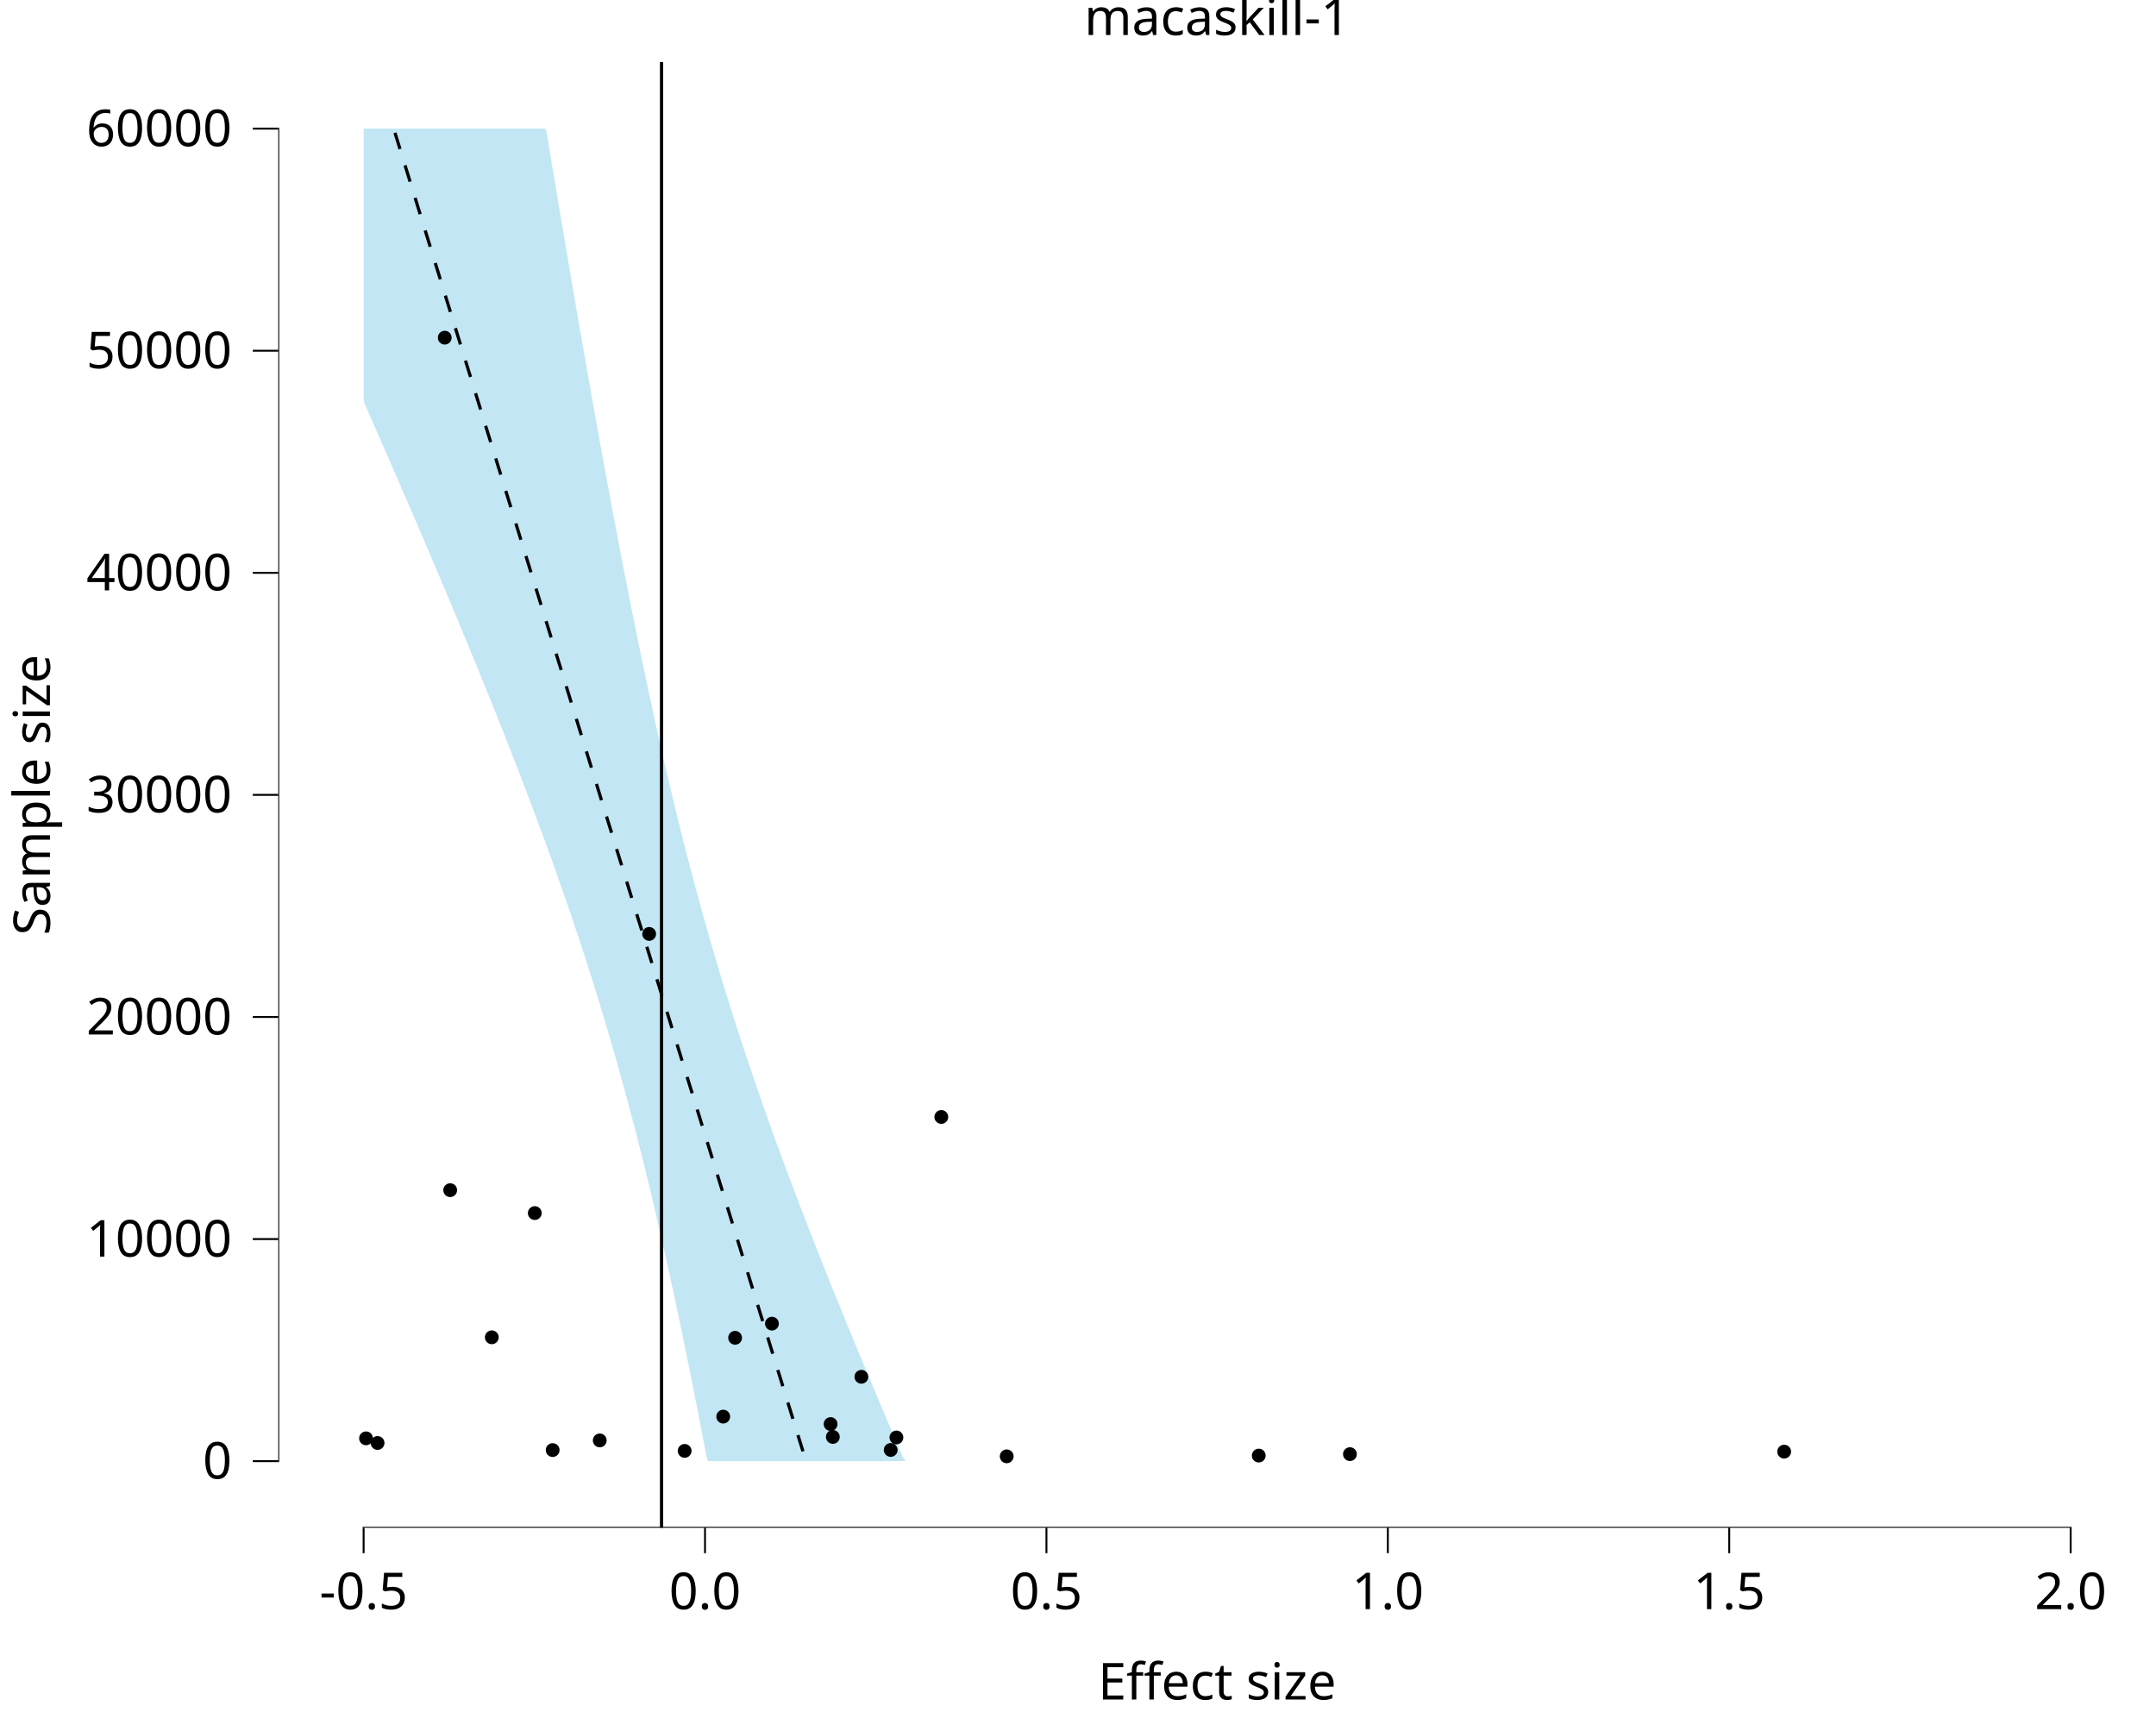
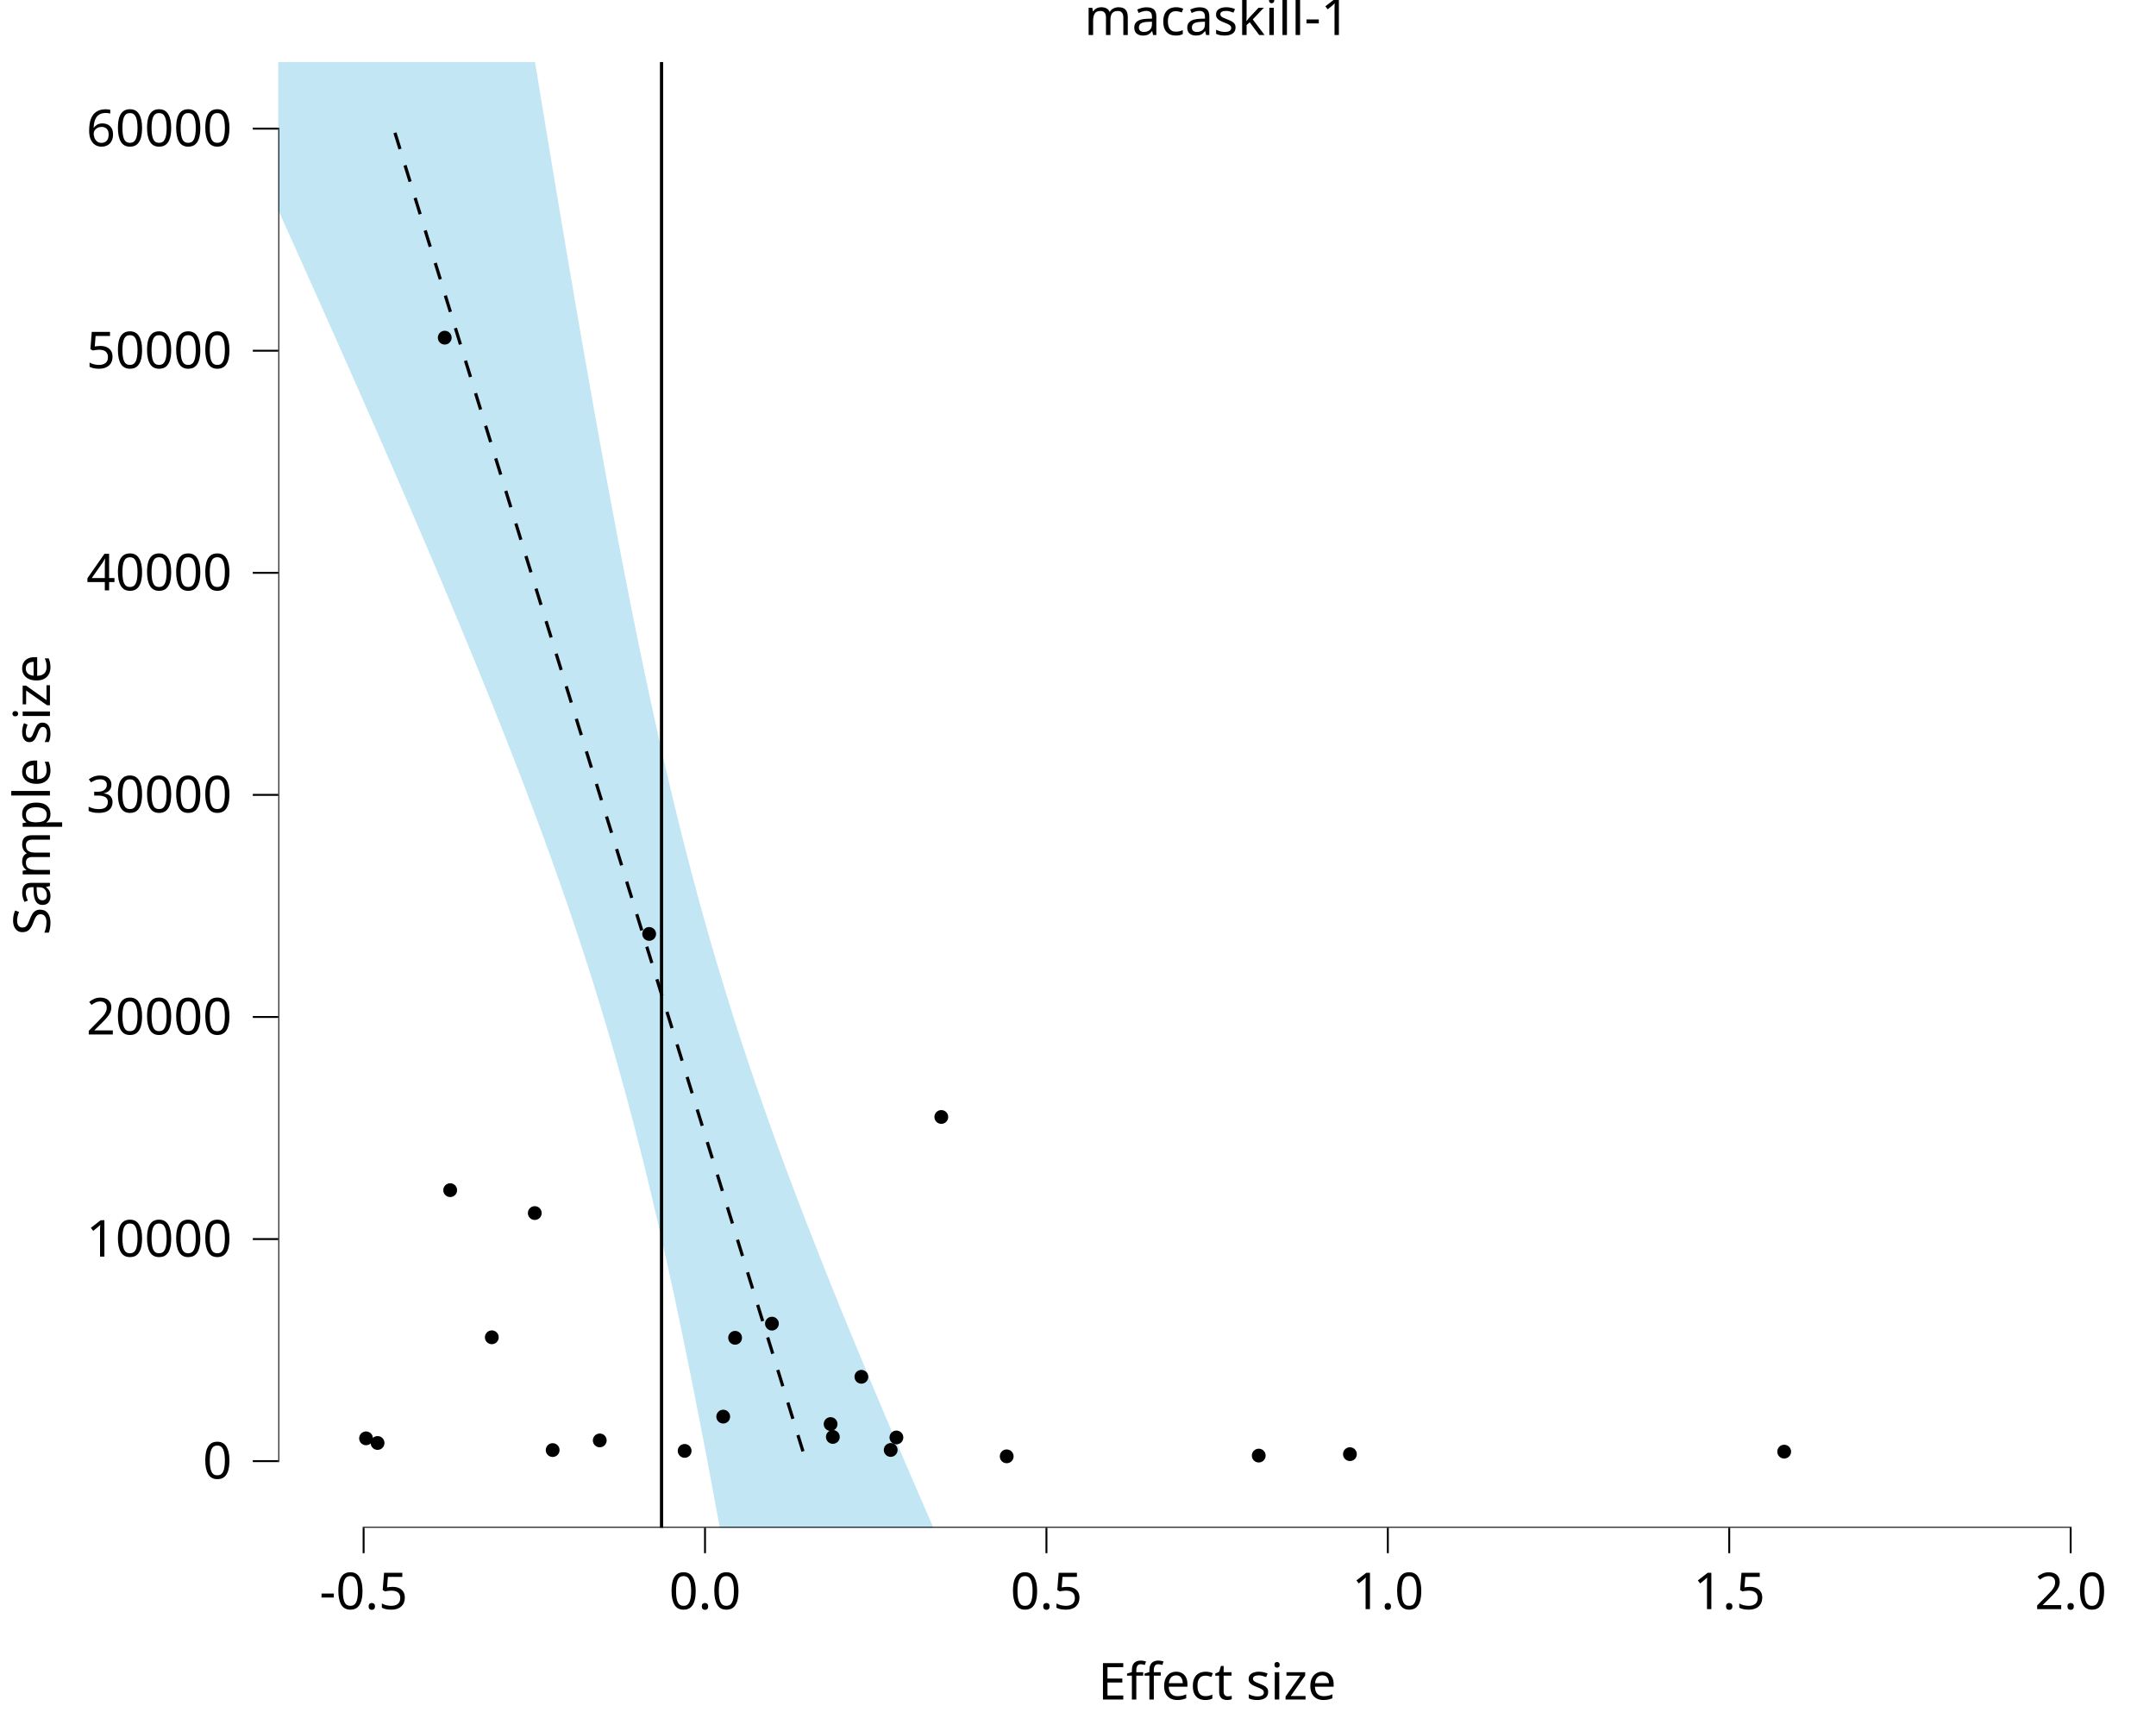
<svg xmlns="http://www.w3.org/2000/svg" class="svglite" data-engine-version="2.0" width="720.00pt" height="576.00pt" viewBox="0 0 720.00 576.00">
  <defs>
    <style type="text/css">
    .svglite line, .svglite polyline, .svglite polygon, .svglite path, .svglite rect, .svglite circle {
      fill: none;
      stroke: #000000;
      stroke-linecap: round;
      stroke-linejoin: round;
      stroke-miterlimit: 10.00;
    }
  </style>
  </defs>
  <rect width="100%" height="100%" style="stroke: none; fill: #FFFFFF;" />
  <defs>
    <clipPath id="cpMC4wMHw3MjAuMDB8MC4wMHw1NzYuMDA=">
      <rect x="0.00" y="0.00" width="720.00" height="576.00" />
    </clipPath>
  </defs>
  <g clip-path="url(#cpMC4wMHw3MjAuMDB8MC4wMHw1NzYuMDA=)">
    <rect x="0.00" y="0.00" width="720.00" height="576.00" style="stroke-width: 10.67; stroke: none;" />
  </g>
  <defs>
    <clipPath id="cpOTIuOTN8NzIwLjAwfDIwLjcxfDUxMC4xNA==">
      <rect x="92.93" y="20.71" width="627.07" height="489.43" />
    </clipPath>
  </defs>
  <g clip-path="url(#cpOTIuOTN8NzIwLjAwfDIwLjcxfDUxMC4xNA==)">
    <rect x="92.93" y="20.71" width="627.07" height="489.43" style="stroke-width: 10.67; stroke: none;" />
-     <polygon points="472.52,487.89 471.48,487.89 470.43,487.89 469.39,487.89 468.34,487.89 467.30,487.89 466.25,487.89 465.20,487.89 464.16,487.89 463.11,487.89 462.07,487.89 461.03,487.89 459.98,487.89 458.94,487.89 457.89,487.89 456.85,487.89 455.80,487.89 454.76,487.89 453.71,487.89 452.67,487.89 451.63,487.89 450.58,487.89 449.54,487.89 448.50,487.89 447.45,487.89 446.41,487.89 445.37,487.89 444.32,487.89 443.28,487.89 442.24,487.89 441.20,487.89 440.15,487.89 439.11,487.89 438.07,487.89 437.03,487.89 435.98,487.89 434.94,487.89 433.90,487.89 432.86,487.89 431.82,487.89 430.78,487.89 429.74,487.89 428.70,487.89 427.65,487.89 426.61,487.89 425.57,487.89 424.53,487.89 423.49,487.89 422.45,487.89 421.41,487.89 420.37,487.89 419.34,487.89 418.30,487.89 417.26,487.89 416.22,487.89 415.18,487.89 414.14,487.89 413.10,487.89 412.06,487.89 411.03,487.89 409.99,487.89 408.95,487.89 407.91,487.89 406.88,487.89 405.84,487.89 404.80,487.89 403.77,487.89 402.73,487.89 401.70,487.89 400.66,487.89 399.62,487.89 398.59,487.89 397.55,487.89 396.52,487.89 395.49,487.89 394.45,487.89 393.42,487.89 392.38,487.89 391.35,487.89 390.32,487.89 389.28,487.89 388.25,487.89 387.22,487.89 386.19,487.89 385.16,487.89 384.12,487.89 383.09,487.89 382.06,487.89 381.03,487.89 380.00,487.89 378.97,487.89 377.94,487.89 376.91,487.89 375.88,487.89 374.86,487.89 373.83,487.89 372.80,487.89 371.77,487.89 370.75,487.89 369.72,487.89 368.69,487.89 367.67,487.89 366.64,487.89 365.62,487.89 364.59,487.89 363.57,487.89 362.54,487.89 361.52,487.89 360.50,487.89 359.48,487.89 358.45,487.89 357.43,487.89 356.41,487.89 355.39,487.89 354.37,487.89 353.35,487.89 352.33,487.89 351.31,487.89 350.30,487.89 349.28,487.89 348.26,487.89 347.25,487.89 346.23,487.89 345.22,487.89 344.20,487.89 343.19,487.89 342.18,487.89 341.16,487.89 340.15,487.89 339.14,487.89 338.13,487.89 337.12,487.89 336.11,487.89 335.11,487.89 334.10,487.89 333.09,487.89 332.09,487.89 331.08,487.89 330.08,487.89 329.08,487.89 328.07,487.89 327.07,487.89 326.07,487.89 325.07,487.89 324.08,487.89 323.08,487.89 322.08,487.89 321.09,487.89 320.09,487.89 319.10,487.89 318.11,487.89 317.12,487.89 316.13,487.89 315.14,487.89 314.15,487.89 313.17,487.89 312.18,487.89 311.20,487.89 310.22,487.89 309.23,487.89 308.26,487.89 307.28,487.89 306.30,487.89 305.33,487.89 304.35,487.89 303.38,487.89 302.41,487.89 301.44,486.39 300.48,484.13 299.51,481.88 298.55,479.62 297.59,477.37 296.63,475.11 295.67,472.86 294.72,470.60 293.76,468.35 292.81,466.09 291.86,463.84 290.92,461.58 289.97,459.32 289.03,457.07 288.09,454.81 287.15,452.56 286.22,450.30 285.28,448.05 284.35,445.79 283.43,443.54 282.50,441.28 281.58,439.03 280.66,436.77 279.75,434.52 278.83,432.26 277.92,430.01 277.02,427.75 276.12,425.49 275.22,423.24 274.32,420.98 273.43,418.73 272.54,416.47 271.65,414.22 270.77,411.96 269.89,409.71 269.02,407.45 268.15,405.20 267.28,402.94 266.42,400.69 265.56,398.43 264.71,396.17 263.86,393.92 263.01,391.66 262.17,389.41 261.34,387.15 260.51,384.90 259.68,382.64 258.86,380.39 258.05,378.13 257.24,375.88 256.43,373.62 255.63,371.37 254.83,369.11 254.04,366.86 253.26,364.60 252.48,362.34 251.71,360.09 250.94,357.83 250.18,355.58 249.42,353.32 248.67,351.07 247.93,348.81 247.19,346.56 246.45,344.30 245.73,342.05 245.00,339.79 244.29,337.54 243.58,335.28 242.88,333.02 242.18,330.77 241.49,328.51 240.80,326.26 240.12,324.00 239.45,321.75 238.78,319.49 238.12,317.24 237.46,314.98 236.81,312.73 236.17,310.47 235.53,308.22 234.89,305.96 234.27,303.70 233.64,301.45 233.03,299.19 232.42,296.94 231.81,294.68 231.21,292.43 230.62,290.17 230.03,287.92 229.44,285.66 228.86,283.41 228.29,281.15 227.72,278.90 227.15,276.64 226.59,274.39 226.04,272.13 225.49,269.87 224.94,267.62 224.40,265.36 223.86,263.11 223.33,260.85 222.80,258.60 222.27,256.34 221.75,254.09 221.24,251.83 220.72,249.58 220.21,247.32 219.71,245.07 219.20,242.81 218.70,240.55 218.21,238.30 217.72,236.04 217.23,233.79 216.74,231.53 216.26,229.28 215.78,227.02 215.30,224.77 214.83,222.51 214.36,220.26 213.89,218.00 213.42,215.75 212.96,213.49 212.50,211.24 212.04,208.98 211.58,206.72 211.13,204.47 210.68,202.21 210.23,199.96 209.78,197.70 209.34,195.45 208.90,193.19 208.46,190.94 208.02,188.68 207.58,186.43 207.15,184.17 206.72,181.92 206.28,179.66 205.86,177.40 205.43,175.15 205.00,172.89 204.58,170.64 204.16,168.38 203.74,166.13 203.32,163.87 202.90,161.62 202.48,159.36 202.07,157.11 201.65,154.85 201.24,152.60 200.83,150.34 200.42,148.08 200.01,145.83 199.60,143.57 199.20,141.32 198.79,139.06 198.39,136.81 197.99,134.55 197.59,132.30 197.18,130.04 196.79,127.79 196.39,125.53 195.99,123.28 195.59,121.02 195.20,118.77 194.80,116.51 194.41,114.25 194.02,112.00 193.62,109.74 193.23,107.49 192.84,105.23 192.45,102.98 192.06,100.72 191.68,98.47 191.29,96.21 190.90,93.96 190.52,91.70 190.13,89.45 189.75,87.19 189.36,84.93 188.98,82.68 188.60,80.42 188.22,78.17 187.84,75.91 187.46,73.66 187.08,71.40 186.70,69.15 186.32,66.89 185.94,64.64 185.56,62.38 185.19,60.13 184.81,57.87 184.43,55.62 184.06,53.36 183.68,51.10 183.31,48.85 182.93,46.59 182.56,44.34 182.19,42.95 181.82,42.95 181.44,42.95 181.07,42.95 180.70,42.95 180.33,42.95 179.96,42.95 179.59,42.95 179.22,42.95 178.85,42.95 178.48,42.95 178.11,42.95 177.75,42.95 177.38,42.95 177.01,42.95 176.64,42.95 176.28,42.95 175.91,42.95 175.55,42.95 175.18,42.95 174.81,42.95 174.45,42.95 174.08,42.95 173.72,42.95 173.36,42.95 172.99,42.95 172.63,42.95 172.27,42.95 171.90,42.95 171.54,42.95 171.18,42.95 170.82,42.95 170.45,42.95 170.09,42.95 169.73,42.95 169.37,42.95 169.01,42.95 168.65,42.95 168.29,42.95 167.93,42.95 167.57,42.95 167.21,42.95 166.85,42.95 166.49,42.95 166.13,42.95 165.77,42.95 165.41,42.95 165.05,42.95 164.70,42.95 164.34,42.95 163.98,42.95 163.62,42.95 163.27,42.95 162.91,42.95 162.55,42.95 162.20,42.95 161.84,42.95 161.48,42.95 161.13,42.95 160.77,42.95 160.41,42.95 160.06,42.95 159.70,42.95 159.35,42.95 158.99,42.95 158.64,42.95 158.28,42.95 157.93,42.95 157.57,42.95 157.22,42.95 156.86,42.95 156.51,42.95 156.15,42.95 155.80,42.95 155.45,42.95 155.09,42.95 154.74,42.95 154.39,42.95 154.03,42.95 153.68,42.95 153.33,42.95 152.97,42.95 152.62,42.95 152.27,42.95 151.92,42.95 151.56,42.95 151.21,42.95 150.86,42.95 150.51,42.95 150.16,42.95 149.80,42.95 149.45,42.95 149.10,42.95 148.75,42.95 148.40,42.95 148.05,42.95 147.70,42.95 147.34,42.95 146.99,42.95 146.64,42.95 146.29,42.95 145.94,42.95 145.59,42.95 145.24,42.95 144.89,42.95 144.54,42.95 144.19,42.95 143.84,42.95 143.49,42.95 143.14,42.95 142.79,42.95 142.44,42.95 142.09,42.95 141.74,42.95 141.39,42.95 141.04,42.95 140.69,42.95 140.34,42.95 139.99,42.95 139.65,42.95 139.30,42.95 138.95,42.95 138.60,42.95 138.25,42.95 137.90,42.95 137.55,42.95 137.20,42.95 136.86,42.95 136.51,42.95 136.16,42.95 135.81,42.95 135.46,42.95 135.12,42.95 134.77,42.95 134.42,42.95 134.07,42.95 121.43,42.95 121.43,42.95 121.43,42.95 121.43,42.95 121.43,42.95 121.43,42.95 121.43,42.95 121.43,42.95 121.43,42.95 121.43,42.95 121.43,42.95 121.43,42.95 121.43,42.95 121.43,42.95 121.43,42.95 121.43,42.95 121.43,42.95 121.43,42.95 121.43,42.95 121.43,42.95 121.43,42.95 121.43,42.95 121.43,42.95 121.43,42.95 121.43,42.95 121.43,42.95 121.43,42.95 121.43,42.95 121.43,42.95 121.43,42.95 121.43,42.95 121.43,42.95 121.43,42.95 121.43,42.95 121.43,42.95 121.43,42.95 121.43,42.95 121.43,42.95 121.43,42.95 121.43,42.95 121.43,42.95 121.43,42.95 121.43,42.95 121.43,42.95 121.43,42.95 121.43,42.95 121.43,42.95 121.43,42.95 121.43,42.95 121.43,42.95 121.43,42.95 121.43,42.95 121.43,42.95 121.43,42.95 121.43,42.95 121.43,42.95 121.43,42.95 121.43,42.95 121.43,42.95 121.43,42.95 121.43,42.95 121.43,42.95 121.43,42.95 121.43,42.95 121.43,42.95 121.43,42.95 121.43,42.95 121.43,42.95 121.43,42.95 121.43,42.95 121.43,42.95 121.43,42.95 121.43,42.95 121.43,42.95 121.43,42.95 121.43,42.95 121.43,42.95 121.43,42.95 121.43,42.95 121.43,42.95 121.43,42.95 121.43,42.95 121.43,42.95 121.43,42.95 121.43,42.95 121.43,42.95 121.43,42.95 121.43,42.95 121.43,42.95 121.43,42.95 121.43,42.95 121.43,42.95 121.43,42.95 121.43,42.95 121.43,42.95 121.43,42.95 121.43,42.95 121.43,42.95 121.43,42.95 121.43,42.95 121.43,42.95 121.43,42.95 121.43,42.95 121.43,42.95 121.43,42.95 121.43,42.95 121.43,42.95 121.43,42.95 121.43,42.95 121.43,42.95 121.43,42.95 121.43,42.95 121.43,42.95 121.43,42.95 121.43,42.95 121.43,42.95 121.43,42.95 121.43,42.95 121.43,42.95 121.43,42.95 121.43,42.95 121.43,42.95 121.43,42.95 121.43,42.95 121.43,42.95 121.43,42.95 121.43,42.95 121.43,42.95 121.43,42.95 121.43,42.95 121.43,42.95 121.43,42.95 121.43,42.95 121.43,42.95 121.43,42.95 121.43,42.95 121.43,44.34 121.43,46.59 121.43,48.85 121.43,51.10 121.43,53.36 121.43,55.62 121.43,57.87 121.43,60.13 121.43,62.38 121.43,64.64 121.43,66.89 121.43,69.15 121.43,71.40 121.43,73.66 121.43,75.91 121.43,78.17 121.43,80.42 121.43,82.68 121.43,84.93 121.43,87.19 121.43,89.45 121.43,91.70 121.43,93.96 121.43,96.21 121.43,98.47 121.43,100.72 121.43,102.98 121.43,105.23 121.43,107.49 121.43,109.74 121.43,112.00 121.43,114.25 121.43,116.51 121.43,118.77 121.43,121.02 121.43,123.28 121.43,125.53 121.43,127.79 121.43,130.04 121.43,132.30 121.65,134.55 122.65,136.81 123.64,139.06 124.63,141.32 125.62,143.57 126.61,145.83 127.60,148.08 128.58,150.34 129.57,152.60 130.55,154.85 131.53,157.11 132.51,159.36 133.49,161.62 134.47,163.87 135.45,166.13 136.42,168.38 137.40,170.64 138.37,172.89 139.34,175.15 140.31,177.40 141.27,179.66 142.24,181.92 143.20,184.17 144.16,186.43 145.12,188.68 146.08,190.94 147.04,193.19 147.99,195.45 148.94,197.70 149.89,199.96 150.84,202.21 151.78,204.47 152.72,206.72 153.66,208.98 154.60,211.24 155.54,213.49 156.47,215.75 157.40,218.00 158.33,220.26 159.25,222.51 160.17,224.77 161.09,227.02 162.01,229.28 162.92,231.53 163.83,233.79 164.74,236.04 165.64,238.30 166.54,240.55 167.44,242.81 168.33,245.07 169.22,247.32 170.11,249.58 170.99,251.83 171.87,254.09 172.74,256.34 173.61,258.60 174.48,260.85 175.34,263.11 176.20,265.36 177.05,267.62 177.90,269.87 178.75,272.13 179.59,274.39 180.42,276.64 181.26,278.90 182.08,281.15 182.90,283.41 183.72,285.66 184.53,287.92 185.34,290.17 186.14,292.43 186.93,294.68 187.72,296.94 188.51,299.19 189.29,301.45 190.06,303.70 190.83,305.96 191.59,308.22 192.35,310.47 193.10,312.73 193.85,314.98 194.59,317.24 195.32,319.49 196.05,321.75 196.77,324.00 197.49,326.26 198.20,328.51 198.90,330.77 199.60,333.02 200.29,335.28 200.98,337.54 201.66,339.79 202.33,342.05 203.00,344.30 203.66,346.56 204.32,348.81 204.97,351.07 205.62,353.32 206.26,355.58 206.89,357.83 207.52,360.09 208.14,362.34 208.76,364.60 209.37,366.86 209.97,369.11 210.57,371.37 211.17,373.62 211.76,375.88 212.35,378.13 212.93,380.39 213.50,382.64 214.07,384.90 214.64,387.15 215.20,389.41 215.75,391.66 216.30,393.92 216.85,396.17 217.39,398.43 217.93,400.69 218.46,402.94 218.99,405.20 219.52,407.45 220.04,409.71 220.56,411.96 221.07,414.22 221.58,416.47 222.09,418.73 222.59,420.98 223.09,423.24 223.59,425.49 224.08,427.75 224.57,430.01 225.06,432.26 225.54,434.52 226.02,436.77 226.50,439.03 226.97,441.28 227.44,443.54 227.91,445.79 228.38,448.05 228.84,450.30 229.30,452.56 229.76,454.81 230.22,457.07 230.67,459.32 231.12,461.58 231.57,463.84 232.02,466.09 232.46,468.35 232.90,470.60 233.34,472.86 233.78,475.11 234.22,477.37 234.65,479.62 235.09,481.88 235.52,484.13 235.95,486.39 236.38,487.89 236.80,487.89 237.23,487.89 237.65,487.89 238.07,487.89 238.49,487.89 238.91,487.89 239.32,487.89 239.74,487.89 240.15,487.89 240.56,487.89 240.98,487.89 241.39,487.89 241.79,487.89 242.20,487.89 242.61,487.89 243.01,487.89 243.42,487.89 243.82,487.89 244.22,487.89 244.62,487.89 245.02,487.89 245.42,487.89 245.82,487.89 246.21,487.89 246.61,487.89 247.00,487.89 247.40,487.89 247.79,487.89 248.18,487.89 248.57,487.89 248.96,487.89 249.35,487.89 249.74,487.89 250.13,487.89 250.52,487.89 250.90,487.89 251.29,487.89 251.68,487.89 252.06,487.89 252.44,487.89 252.83,487.89 253.21,487.89 253.59,487.89 253.97,487.89 254.35,487.89 254.73,487.89 255.11,487.89 255.49,487.89 255.87,487.89 256.25,487.89 256.62,487.89 257.00,487.89 257.37,487.89 257.75,487.89 258.13,487.89 258.50,487.89 258.87,487.89 259.25,487.89 259.62,487.89 259.99,487.89 260.36,487.89 260.74,487.89 261.11,487.89 261.48,487.89 261.85,487.89 262.22,487.89 262.59,487.89 262.96,487.89 263.33,487.89 263.70,487.89 264.06,487.89 264.43,487.89 264.80,487.89 265.17,487.89 265.53,487.89 265.90,487.89 266.26,487.89 266.63,487.89 267.00,487.89 267.36,487.89 267.73,487.89 268.09,487.89 268.45,487.89 268.82,487.89 269.18,487.89 269.54,487.89 269.91,487.89 270.27,487.89 270.63,487.89 270.99,487.89 271.36,487.89 271.72,487.89 272.08,487.89 272.44,487.89 272.80,487.89 273.16,487.89 273.52,487.89 273.88,487.89 274.24,487.89 274.60,487.89 274.96,487.89 275.32,487.89 275.68,487.89 276.04,487.89 276.40,487.89 276.76,487.89 277.11,487.89 277.47,487.89 277.83,487.89 278.19,487.89 278.54,487.89 278.90,487.89 279.26,487.89 279.62,487.89 279.97,487.89 280.33,487.89 280.68,487.89 281.04,487.89 281.40,487.89 281.75,487.89 282.11,487.89 282.46,487.89 282.82,487.89 283.17,487.89 283.53,487.89 283.88,487.89 284.24,487.89 284.59,487.89 284.95,487.89 285.30,487.89 285.66,487.89 286.01,487.89 286.36,487.89 286.72,487.89 287.07,487.89 287.42,487.89 287.78,487.89 288.13,487.89 288.48,487.89 288.84,487.89 289.19,487.89 289.54,487.89 289.89,487.89 290.25,487.89 290.60,487.89 290.95,487.89 291.30,487.89 291.65,487.89 292.01,487.89 292.36,487.89 292.71,487.89 293.06,487.89 293.41,487.89 293.76,487.89 294.12,487.89 294.47,487.89 294.82,487.89 295.17,487.89 295.52,487.89 295.87,487.89 296.22,487.89 296.57,487.89 296.92,487.89 297.27,487.89 297.62,487.89 297.97,487.89 " style="stroke-width: 1.07; stroke: none; fill: #87CEEB; fill-opacity: 0.50;" />
+     <polygon points="472.52,863.03 471.48,860.78 470.43,858.52 469.39,856.27 468.34,854.01 467.30,851.76 466.25,849.50 465.20,847.25 464.16,844.99 463.11,842.74 462.07,840.48 461.03,838.23 459.98,835.97 458.94,833.72 457.89,831.46 456.85,829.20 455.80,826.95 454.76,824.69 453.71,822.44 452.67,820.18 451.63,817.93 450.58,815.67 449.54,813.42 448.50,811.16 447.45,808.91 446.41,806.65 445.37,804.40 444.32,802.14 443.28,799.88 442.24,797.63 441.20,795.37 440.15,793.12 439.11,790.86 438.07,788.61 437.03,786.35 435.98,784.10 434.94,781.84 433.90,779.59 432.86,777.33 431.82,775.08 430.78,772.82 429.74,770.56 428.70,768.31 427.65,766.05 426.61,763.80 425.57,761.54 424.53,759.29 423.49,757.03 422.45,754.78 421.41,752.52 420.37,750.27 419.34,748.01 418.30,745.76 417.26,743.50 416.22,741.25 415.18,738.99 414.14,736.73 413.10,734.48 412.06,732.22 411.03,729.97 409.99,727.71 408.95,725.46 407.91,723.20 406.88,720.95 405.84,718.69 404.80,716.44 403.77,714.18 402.73,711.93 401.70,709.67 400.66,707.41 399.62,705.16 398.59,702.90 397.55,700.65 396.52,698.39 395.49,696.14 394.45,693.88 393.42,691.63 392.38,689.37 391.35,687.12 390.32,684.86 389.28,682.61 388.25,680.35 387.22,678.10 386.19,675.84 385.16,673.58 384.12,671.33 383.09,669.07 382.06,666.82 381.03,664.56 380.00,662.31 378.97,660.05 377.94,657.80 376.91,655.54 375.88,653.29 374.86,651.03 373.83,648.78 372.80,646.52 371.77,644.26 370.75,642.01 369.72,639.75 368.69,637.50 367.67,635.24 366.64,632.99 365.62,630.73 364.59,628.48 363.57,626.22 362.54,623.97 361.52,621.71 360.50,619.46 359.48,617.20 358.45,614.94 357.43,612.69 356.41,610.43 355.39,608.18 354.37,605.92 353.35,603.67 352.33,601.41 351.31,599.16 350.30,596.90 349.28,594.65 348.26,592.39 347.25,590.14 346.23,587.88 345.22,585.63 344.20,583.37 343.19,581.11 342.18,578.86 341.16,576.60 340.15,574.35 339.14,572.09 338.13,569.84 337.12,567.58 336.11,565.33 335.11,563.07 334.10,560.82 333.09,558.56 332.09,556.31 331.08,554.05 330.08,551.79 329.08,549.54 328.07,547.28 327.07,545.03 326.07,542.77 325.07,540.52 324.08,538.26 323.08,536.01 322.08,533.75 321.09,531.50 320.09,529.24 319.10,526.99 318.11,524.73 317.12,522.48 316.13,520.22 315.14,517.96 314.15,515.71 313.17,513.45 312.18,511.20 311.20,508.94 310.22,506.69 309.23,504.43 308.26,502.18 307.28,499.92 306.30,497.67 305.33,495.41 304.35,493.16 303.38,490.90 302.41,488.64 301.44,486.39 300.48,484.13 299.51,481.88 298.55,479.62 297.59,477.37 296.63,475.11 295.67,472.86 294.72,470.60 293.76,468.35 292.81,466.09 291.86,463.84 290.92,461.58 289.97,459.32 289.03,457.07 288.09,454.81 287.15,452.56 286.22,450.30 285.28,448.05 284.35,445.79 283.43,443.54 282.50,441.28 281.58,439.03 280.66,436.77 279.75,434.52 278.83,432.26 277.92,430.01 277.02,427.75 276.12,425.49 275.22,423.24 274.32,420.98 273.43,418.73 272.54,416.47 271.65,414.22 270.77,411.96 269.89,409.71 269.02,407.45 268.15,405.20 267.28,402.94 266.42,400.69 265.56,398.43 264.71,396.17 263.86,393.92 263.01,391.66 262.17,389.41 261.34,387.15 260.51,384.90 259.68,382.64 258.86,380.39 258.05,378.13 257.24,375.88 256.43,373.62 255.63,371.37 254.83,369.11 254.04,366.86 253.26,364.60 252.48,362.34 251.71,360.09 250.94,357.83 250.18,355.58 249.42,353.32 248.67,351.07 247.93,348.81 247.19,346.56 246.45,344.30 245.73,342.05 245.00,339.79 244.29,337.54 243.58,335.28 242.88,333.02 242.18,330.77 241.49,328.51 240.80,326.26 240.12,324.00 239.45,321.75 238.78,319.49 238.12,317.24 237.46,314.98 236.81,312.73 236.17,310.47 235.53,308.22 234.89,305.96 234.27,303.70 233.64,301.45 233.03,299.19 232.42,296.94 231.81,294.68 231.21,292.43 230.62,290.17 230.03,287.92 229.44,285.66 228.86,283.41 228.29,281.15 227.72,278.90 227.15,276.64 226.59,274.39 226.04,272.13 225.49,269.87 224.94,267.62 224.40,265.36 223.86,263.11 223.33,260.85 222.80,258.60 222.27,256.34 221.75,254.09 221.24,251.83 220.72,249.58 220.21,247.32 219.71,245.07 219.20,242.81 218.70,240.55 218.21,238.30 217.72,236.04 217.23,233.79 216.74,231.53 216.26,229.28 215.78,227.02 215.30,224.77 214.83,222.51 214.36,220.26 213.89,218.00 213.42,215.75 212.96,213.49 212.50,211.24 212.04,208.98 211.58,206.72 211.13,204.47 210.68,202.21 210.23,199.96 209.78,197.70 209.34,195.45 208.90,193.19 208.46,190.94 208.02,188.68 207.58,186.43 207.15,184.17 206.72,181.92 206.28,179.66 205.86,177.40 205.43,175.15 205.00,172.89 204.58,170.64 204.16,168.38 203.74,166.13 203.32,163.87 202.90,161.62 202.48,159.36 202.07,157.11 201.65,154.85 201.24,152.60 200.83,150.34 200.42,148.08 200.01,145.83 199.60,143.57 199.20,141.32 198.79,139.06 198.39,136.81 197.99,134.55 197.59,132.30 197.18,130.04 196.79,127.79 196.39,125.53 195.99,123.28 195.59,121.02 195.20,118.77 194.80,116.51 194.41,114.25 194.02,112.00 193.62,109.74 193.23,107.49 192.84,105.23 192.45,102.98 192.06,100.72 191.68,98.47 191.29,96.21 190.90,93.96 190.52,91.70 190.13,89.45 189.75,87.19 189.36,84.93 188.98,82.68 188.60,80.42 188.22,78.17 187.84,75.91 187.46,73.66 187.08,71.40 186.70,69.15 186.32,66.89 185.94,64.64 185.56,62.38 185.19,60.13 184.81,57.87 184.43,55.62 184.06,53.36 183.68,51.10 183.31,48.85 182.93,46.59 182.56,44.34 182.19,42.08 181.82,39.83 181.44,37.57 181.07,35.32 180.70,33.06 180.33,30.81 179.96,28.55 179.59,26.30 179.22,24.04 178.85,21.78 178.48,19.53 178.11,17.27 177.75,15.02 177.38,12.76 177.01,10.51 176.64,8.25 176.28,6.00 175.91,3.74 175.55,1.49 175.18,-0.77 174.81,-3.02 174.45,-5.28 174.08,-7.54 173.72,-9.79 173.36,-12.05 172.99,-14.30 172.63,-16.56 172.27,-18.81 171.90,-21.07 171.54,-23.32 171.18,-25.58 170.82,-27.83 170.45,-30.09 170.09,-32.34 169.73,-34.60 169.37,-36.85 169.01,-39.11 168.65,-41.37 168.29,-43.62 167.93,-45.88 167.57,-48.13 167.21,-50.39 166.85,-52.64 166.49,-54.90 166.13,-57.15 165.77,-59.41 165.41,-61.66 165.05,-63.92 164.70,-66.17 164.34,-68.43 163.98,-70.69 163.62,-72.94 163.27,-75.20 162.91,-77.45 162.55,-79.71 162.20,-81.96 161.84,-84.22 161.48,-86.47 161.13,-88.73 160.77,-90.98 160.41,-93.24 160.06,-95.49 159.70,-97.75 159.35,-100.00 158.99,-102.26 158.64,-104.52 158.28,-106.77 157.93,-109.03 157.57,-111.28 157.22,-113.54 156.86,-115.79 156.51,-118.05 156.15,-120.30 155.80,-122.56 155.45,-124.81 155.09,-127.07 154.74,-129.32 154.39,-131.58 154.03,-133.84 153.68,-136.09 153.33,-138.35 152.97,-140.60 152.62,-142.86 152.27,-145.11 151.92,-147.37 151.56,-149.62 151.21,-151.88 150.86,-154.13 150.51,-156.39 150.16,-158.64 149.80,-160.90 149.45,-163.16 149.10,-165.41 148.75,-167.67 148.40,-169.92 148.05,-172.18 147.70,-174.43 147.34,-176.69 146.99,-178.94 146.64,-181.20 146.29,-183.45 145.94,-185.71 145.59,-187.96 145.24,-190.22 144.89,-192.47 144.54,-194.73 144.19,-196.99 143.84,-199.24 143.49,-201.50 143.14,-203.75 142.79,-206.01 142.44,-208.26 142.09,-210.52 141.74,-212.77 141.39,-215.03 141.04,-217.28 140.69,-219.54 140.34,-221.79 139.99,-224.05 139.65,-226.31 139.30,-228.56 138.95,-230.82 138.60,-233.07 138.25,-235.33 137.90,-237.58 137.55,-239.84 137.20,-242.09 136.86,-244.35 136.51,-246.60 136.16,-248.86 135.81,-251.11 135.46,-253.37 135.12,-255.63 134.77,-257.88 134.42,-260.14 134.07,-262.39 -60.10,-262.39 -59.05,-260.14 -58.00,-257.88 -56.95,-255.63 -55.90,-253.37 -54.86,-251.11 -53.81,-248.86 -52.76,-246.60 -51.71,-244.35 -50.67,-242.09 -49.62,-239.84 -48.57,-237.58 -47.52,-235.33 -46.48,-233.07 -45.43,-230.82 -44.38,-228.56 -43.34,-226.31 -42.29,-224.05 -41.24,-221.79 -40.20,-219.54 -39.15,-217.28 -38.10,-215.03 -37.06,-212.77 -36.01,-210.52 -34.96,-208.26 -33.92,-206.01 -32.87,-203.75 -31.83,-201.50 -30.78,-199.24 -29.74,-196.99 -28.69,-194.73 -27.64,-192.47 -26.60,-190.22 -25.55,-187.96 -24.51,-185.71 -23.46,-183.45 -22.42,-181.20 -21.37,-178.94 -20.33,-176.69 -19.28,-174.43 -18.24,-172.18 -17.19,-169.92 -16.15,-167.67 -15.10,-165.41 -14.06,-163.16 -13.02,-160.90 -11.97,-158.64 -10.93,-156.39 -9.88,-154.13 -8.84,-151.88 -7.80,-149.62 -6.75,-147.37 -5.71,-145.11 -4.67,-142.86 -3.62,-140.60 -2.58,-138.35 -1.54,-136.09 -0.50,-133.84 0.55,-131.58 1.59,-129.32 2.63,-127.07 3.67,-124.81 4.72,-122.56 5.76,-120.30 6.80,-118.05 7.84,-115.79 8.88,-113.54 9.92,-111.28 10.97,-109.03 12.01,-106.77 13.05,-104.52 14.09,-102.26 15.13,-100.00 16.17,-97.75 17.21,-95.49 18.25,-93.24 19.29,-90.98 20.33,-88.73 21.37,-86.47 22.41,-84.22 23.45,-81.96 24.49,-79.71 25.52,-77.45 26.56,-75.20 27.60,-72.94 28.64,-70.69 29.68,-68.43 30.72,-66.17 31.75,-63.92 32.79,-61.66 33.83,-59.41 34.87,-57.15 35.90,-54.90 36.94,-52.64 37.98,-50.39 39.01,-48.13 40.05,-45.88 41.08,-43.62 42.12,-41.37 43.15,-39.11 44.19,-36.85 45.22,-34.60 46.26,-32.34 47.29,-30.09 48.33,-27.83 49.36,-25.58 50.39,-23.32 51.43,-21.07 52.46,-18.81 53.49,-16.56 54.52,-14.30 55.56,-12.05 56.59,-9.79 57.62,-7.54 58.65,-5.28 59.68,-3.02 60.71,-0.77 61.74,1.49 62.77,3.74 63.80,6.00 64.83,8.25 65.86,10.51 66.89,12.76 67.92,15.02 68.94,17.27 69.97,19.53 71.00,21.78 72.03,24.04 73.05,26.30 74.08,28.55 75.10,30.81 76.13,33.06 77.15,35.32 78.18,37.57 79.20,39.83 80.22,42.08 81.25,44.34 82.27,46.59 83.29,48.85 84.31,51.10 85.33,53.36 86.35,55.62 87.37,57.87 88.39,60.13 89.41,62.38 90.43,64.64 91.45,66.89 92.47,69.15 93.48,71.40 94.50,73.66 95.51,75.91 96.53,78.17 97.54,80.42 98.56,82.68 99.57,84.93 100.58,87.19 101.59,89.45 102.60,91.70 103.61,93.96 104.62,96.21 105.63,98.47 106.64,100.72 107.65,102.98 108.65,105.23 109.66,107.49 110.66,109.74 111.67,112.00 112.67,114.25 113.67,116.51 114.67,118.77 115.67,121.02 116.67,123.28 117.67,125.53 118.67,127.79 119.67,130.04 120.66,132.30 121.65,134.55 122.65,136.81 123.64,139.06 124.63,141.32 125.62,143.57 126.61,145.83 127.60,148.08 128.58,150.34 129.57,152.60 130.55,154.85 131.53,157.11 132.51,159.36 133.49,161.62 134.47,163.87 135.45,166.13 136.42,168.38 137.40,170.64 138.37,172.89 139.34,175.15 140.31,177.40 141.27,179.66 142.24,181.92 143.20,184.17 144.16,186.43 145.12,188.68 146.08,190.94 147.04,193.19 147.99,195.45 148.94,197.70 149.89,199.96 150.84,202.21 151.78,204.47 152.72,206.72 153.66,208.98 154.60,211.24 155.54,213.49 156.47,215.75 157.40,218.00 158.33,220.26 159.25,222.51 160.17,224.77 161.09,227.02 162.01,229.28 162.92,231.53 163.83,233.79 164.74,236.04 165.64,238.30 166.54,240.55 167.44,242.81 168.33,245.07 169.22,247.32 170.11,249.58 170.99,251.83 171.87,254.09 172.74,256.34 173.61,258.60 174.48,260.85 175.34,263.11 176.20,265.36 177.05,267.62 177.90,269.87 178.75,272.13 179.59,274.39 180.42,276.64 181.26,278.90 182.08,281.15 182.90,283.41 183.72,285.66 184.53,287.92 185.34,290.17 186.14,292.43 186.93,294.68 187.72,296.94 188.51,299.19 189.29,301.45 190.06,303.70 190.83,305.96 191.59,308.22 192.35,310.47 193.10,312.73 193.85,314.98 194.59,317.24 195.32,319.49 196.05,321.75 196.77,324.00 197.49,326.26 198.20,328.51 198.90,330.77 199.60,333.02 200.29,335.28 200.98,337.54 201.66,339.79 202.33,342.05 203.00,344.30 203.66,346.56 204.32,348.81 204.97,351.07 205.62,353.32 206.26,355.58 206.89,357.83 207.52,360.09 208.14,362.34 208.76,364.60 209.37,366.86 209.97,369.11 210.57,371.37 211.17,373.62 211.76,375.88 212.35,378.13 212.93,380.39 213.50,382.64 214.07,384.90 214.64,387.15 215.20,389.41 215.75,391.66 216.30,393.92 216.85,396.17 217.39,398.43 217.93,400.69 218.46,402.94 218.99,405.20 219.52,407.45 220.04,409.71 220.56,411.96 221.07,414.22 221.58,416.47 222.09,418.73 222.59,420.98 223.09,423.24 223.59,425.49 224.08,427.75 224.57,430.01 225.06,432.26 225.54,434.52 226.02,436.77 226.50,439.03 226.97,441.28 227.44,443.54 227.91,445.79 228.38,448.05 228.84,450.30 229.30,452.56 229.76,454.81 230.22,457.07 230.67,459.32 231.12,461.58 231.57,463.84 232.02,466.09 232.46,468.35 232.90,470.60 233.34,472.86 233.78,475.11 234.22,477.37 234.65,479.62 235.09,481.88 235.52,484.13 235.95,486.39 236.38,488.64 236.80,490.90 237.23,493.16 237.65,495.41 238.07,497.67 238.49,499.92 238.91,502.18 239.32,504.43 239.74,506.69 240.15,508.94 240.56,511.20 240.98,513.45 241.39,515.71 241.79,517.96 242.20,520.22 242.61,522.48 243.01,524.73 243.42,526.99 243.82,529.24 244.22,531.50 244.62,533.75 245.02,536.01 245.42,538.26 245.82,540.52 246.21,542.77 246.61,545.03 247.00,547.28 247.40,549.54 247.79,551.79 248.18,554.05 248.57,556.31 248.96,558.56 249.35,560.82 249.74,563.07 250.13,565.33 250.52,567.58 250.90,569.84 251.29,572.09 251.68,574.35 252.06,576.60 252.44,578.86 252.83,581.11 253.21,583.37 253.59,585.63 253.97,587.88 254.35,590.14 254.73,592.39 255.11,594.65 255.49,596.90 255.87,599.16 256.25,601.41 256.62,603.67 257.00,605.92 257.37,608.18 257.75,610.43 258.13,612.69 258.50,614.94 258.87,617.20 259.25,619.46 259.62,621.71 259.99,623.97 260.36,626.22 260.74,628.48 261.11,630.73 261.48,632.99 261.85,635.24 262.22,637.50 262.59,639.75 262.96,642.01 263.33,644.26 263.70,646.52 264.06,648.78 264.43,651.03 264.80,653.29 265.17,655.54 265.53,657.80 265.90,660.05 266.26,662.31 266.63,664.56 267.00,666.82 267.36,669.07 267.73,671.33 268.09,673.58 268.45,675.84 268.82,678.10 269.18,680.35 269.54,682.61 269.91,684.86 270.27,687.12 270.63,689.37 270.99,691.63 271.36,693.88 271.72,696.14 272.08,698.39 272.44,700.65 272.80,702.90 273.16,705.16 273.52,707.41 273.88,709.67 274.24,711.93 274.60,714.18 274.96,716.44 275.32,718.69 275.68,720.95 276.04,723.20 276.40,725.46 276.76,727.71 277.11,729.97 277.47,732.22 277.83,734.48 278.19,736.73 278.54,738.99 278.90,741.25 279.26,743.50 279.62,745.76 279.97,748.01 280.33,750.27 280.68,752.52 281.04,754.78 281.40,757.03 281.75,759.29 282.11,761.54 282.46,763.80 282.82,766.05 283.17,768.31 283.53,770.56 283.88,772.82 284.24,775.08 284.59,777.33 284.95,779.59 285.30,781.84 285.66,784.10 286.01,786.35 286.36,788.61 286.72,790.86 287.07,793.12 287.42,795.37 287.78,797.63 288.13,799.88 288.48,802.14 288.84,804.40 289.19,806.65 289.54,808.91 289.89,811.16 290.25,813.42 290.60,815.67 290.95,817.93 291.30,820.18 291.65,822.44 292.01,824.69 292.36,826.95 292.71,829.20 293.06,831.46 293.41,833.72 293.76,835.97 294.12,838.23 294.47,840.48 294.82,842.74 295.17,844.99 295.52,847.25 295.87,849.50 296.22,851.76 296.57,854.01 296.92,856.27 297.27,858.52 297.62,860.78 297.97,863.03 " style="stroke-width: 1.07; stroke: none; fill: #87CEEB; fill-opacity: 0.50;" />
    <circle cx="245.49" cy="446.71" r="1.95" style="stroke-width: 0.71; fill: #000000;" />
    <circle cx="122.24" cy="480.28" r="1.95" style="stroke-width: 0.71; fill: #000000;" />
    <circle cx="278.13" cy="479.81" r="1.95" style="stroke-width: 0.71; fill: #000000;" />
    <circle cx="164.24" cy="446.54" r="1.95" style="stroke-width: 0.71; fill: #000000;" />
    <circle cx="216.79" cy="311.85" r="1.95" style="stroke-width: 0.71; fill: #000000;" />
    <circle cx="287.66" cy="459.73" r="1.95" style="stroke-width: 0.71; fill: #000000;" />
    <circle cx="595.83" cy="484.72" r="1.95" style="stroke-width: 0.71; fill: #000000;" />
    <circle cx="314.35" cy="372.97" r="1.95" style="stroke-width: 0.71; fill: #000000;" />
    <circle cx="200.29" cy="480.97" r="1.95" style="stroke-width: 0.71; fill: #000000;" />
    <circle cx="178.59" cy="405.06" r="1.95" style="stroke-width: 0.71; fill: #000000;" />
    <circle cx="184.56" cy="484.20" r="1.95" style="stroke-width: 0.71; fill: #000000;" />
    <circle cx="241.52" cy="473.03" r="1.95" style="stroke-width: 0.71; fill: #000000;" />
    <circle cx="336.19" cy="486.29" r="1.95" style="stroke-width: 0.71; fill: #000000;" />
    <circle cx="299.36" cy="479.99" r="1.95" style="stroke-width: 0.71; fill: #000000;" />
    <circle cx="450.81" cy="485.56" r="1.95" style="stroke-width: 0.71; fill: #000000;" />
    <circle cx="126.09" cy="481.83" r="1.95" style="stroke-width: 0.71; fill: #000000;" />
    <circle cx="228.64" cy="484.47" r="1.95" style="stroke-width: 0.71; fill: #000000;" />
    <circle cx="150.34" cy="397.41" r="1.95" style="stroke-width: 0.71; fill: #000000;" />
    <circle cx="277.38" cy="475.51" r="1.95" style="stroke-width: 0.71; fill: #000000;" />
    <circle cx="257.79" cy="441.98" r="1.95" style="stroke-width: 0.71; fill: #000000;" />
    <circle cx="420.36" cy="486.04" r="1.95" style="stroke-width: 0.71; fill: #000000;" />
    <circle cx="297.45" cy="484.16" r="1.95" style="stroke-width: 0.71; fill: #000000;" />
    <circle cx="148.52" cy="112.75" r="1.95" style="stroke-width: 0.71; fill: #000000;" />
    <polyline points="131.90,44.34 132.60,46.59 133.30,48.85 134.00,51.10 134.70,53.36 135.39,55.62 136.09,57.87 136.79,60.13 137.49,62.38 138.19,64.64 138.88,66.89 139.58,69.15 140.28,71.40 140.98,73.66 141.68,75.91 142.37,78.17 143.07,80.42 143.77,82.68 144.47,84.93 145.16,87.19 145.86,89.45 146.56,91.70 147.26,93.96 147.96,96.21 148.65,98.47 149.35,100.72 150.05,102.98 150.75,105.23 151.45,107.49 152.14,109.74 152.84,112.00 153.54,114.25 154.24,116.51 154.94,118.77 155.63,121.02 156.33,123.28 157.03,125.53 157.73,127.79 158.42,130.04 159.12,132.30 159.82,134.55 160.52,136.81 161.22,139.06 161.91,141.32 162.61,143.57 163.31,145.83 164.01,148.08 164.71,150.34 165.40,152.60 166.10,154.85 166.80,157.11 167.50,159.36 168.20,161.62 168.89,163.87 169.59,166.13 170.29,168.38 170.99,170.64 171.69,172.89 172.38,175.15 173.08,177.40 173.78,179.66 174.48,181.92 175.17,184.17 175.87,186.43 176.57,188.68 177.27,190.94 177.97,193.19 178.66,195.45 179.36,197.70 180.06,199.96 180.76,202.21 181.46,204.47 182.15,206.72 182.85,208.98 183.55,211.24 184.25,213.49 184.95,215.75 185.64,218.00 186.34,220.26 187.04,222.51 187.74,224.77 188.44,227.02 189.13,229.28 189.83,231.53 190.53,233.79 191.23,236.04 191.92,238.30 192.62,240.55 193.32,242.81 194.02,245.07 194.72,247.32 195.41,249.58 196.11,251.83 196.81,254.09 197.51,256.34 198.21,258.60 198.90,260.85 199.60,263.11 200.30,265.36 201.00,267.62 201.70,269.87 202.39,272.13 203.09,274.39 203.79,276.64 204.49,278.90 205.19,281.15 205.88,283.41 206.58,285.66 207.28,287.92 207.98,290.17 208.67,292.43 209.37,294.68 210.07,296.94 210.77,299.19 211.47,301.45 212.16,303.70 212.86,305.96 213.56,308.22 214.26,310.47 214.96,312.73 215.65,314.98 216.35,317.24 217.05,319.49 217.75,321.75 218.45,324.00 219.14,326.26 219.84,328.51 220.54,330.77 221.24,333.02 221.94,335.28 222.63,337.54 223.33,339.79 224.03,342.05 224.73,344.30 225.42,346.56 226.12,348.81 226.82,351.07 227.52,353.32 228.22,355.58 228.91,357.83 229.61,360.09 230.31,362.34 231.01,364.60 231.71,366.86 232.40,369.11 233.10,371.37 233.80,373.62 234.50,375.88 235.20,378.13 235.89,380.39 236.59,382.64 237.29,384.90 237.99,387.15 238.69,389.41 239.38,391.66 240.08,393.92 240.78,396.17 241.48,398.43 242.17,400.69 242.87,402.94 243.57,405.20 244.27,407.45 244.97,409.71 245.66,411.96 246.36,414.22 247.06,416.47 247.76,418.73 248.46,420.98 249.15,423.24 249.85,425.49 250.55,427.75 251.25,430.01 251.95,432.26 252.64,434.52 253.34,436.77 254.04,439.03 254.74,441.28 255.44,443.54 256.13,445.79 256.83,448.05 257.53,450.30 258.23,452.56 258.92,454.81 259.62,457.07 260.32,459.32 261.02,461.58 261.72,463.84 262.41,466.09 263.11,468.35 263.81,470.60 264.51,472.86 265.21,475.11 265.90,477.37 266.60,479.62 267.30,481.88 268.00,484.13 268.70,486.39 " style="stroke-width: 1.07; stroke-dasharray: 5.69,5.69; stroke-linecap: butt;" />
    <line x1="220.92" y1="510.14" x2="220.92" y2="20.71" style="stroke-width: 1.07; stroke-linecap: butt;" />
    <line x1="121.11" y1="510.14" x2="691.82" y2="510.14" style="stroke-width: 0.64; stroke-linecap: butt;" />
    <line x1="92.93" y1="488.21" x2="92.93" y2="42.64" style="stroke-width: 0.64; stroke-linecap: butt;" />
    <rect x="92.93" y="20.71" width="627.07" height="489.43" style="stroke-width: 0.00; stroke: none;" />
  </g>
  <g clip-path="url(#cpMC4wMHw3MjAuMDB8MC4wMHw1NzYuMDA=)">
    <polyline points="92.93,510.14 92.93,20.71 " style="stroke-width: 0.00; stroke: none; stroke-linecap: butt;" />
    <text x="77.45" y="493.74" text-anchor="end" style="font-size: 17.00px; font-family: sans;" textLength="9.46px" lengthAdjust="spacingAndGlyphs">0</text>
    <text x="77.45" y="419.59" text-anchor="end" style="font-size: 17.00px; font-family: sans;" textLength="47.28px" lengthAdjust="spacingAndGlyphs">10000</text>
    <text x="77.45" y="345.43" text-anchor="end" style="font-size: 17.00px; font-family: sans;" textLength="47.28px" lengthAdjust="spacingAndGlyphs">20000</text>
    <text x="77.45" y="271.27" text-anchor="end" style="font-size: 17.00px; font-family: sans;" textLength="47.28px" lengthAdjust="spacingAndGlyphs">30000</text>
    <text x="77.45" y="197.12" text-anchor="end" style="font-size: 17.00px; font-family: sans;" textLength="47.28px" lengthAdjust="spacingAndGlyphs">40000</text>
    <text x="77.45" y="122.96" text-anchor="end" style="font-size: 17.00px; font-family: sans;" textLength="47.28px" lengthAdjust="spacingAndGlyphs">50000</text>
    <text x="77.45" y="48.80" text-anchor="end" style="font-size: 17.00px; font-family: sans;" textLength="47.28px" lengthAdjust="spacingAndGlyphs">60000</text>
    <polyline points="84.42,487.89 92.93,487.89 " style="stroke-width: 0.64; stroke-linecap: butt;" />
    <polyline points="84.42,413.74 92.93,413.74 " style="stroke-width: 0.64; stroke-linecap: butt;" />
    <polyline points="84.42,339.58 92.93,339.58 " style="stroke-width: 0.64; stroke-linecap: butt;" />
    <polyline points="84.42,265.42 92.93,265.42 " style="stroke-width: 0.64; stroke-linecap: butt;" />
    <polyline points="84.42,191.27 92.93,191.27 " style="stroke-width: 0.64; stroke-linecap: butt;" />
    <polyline points="84.42,117.11 92.93,117.11 " style="stroke-width: 0.64; stroke-linecap: butt;" />
    <polyline points="84.42,42.95 92.93,42.95 " style="stroke-width: 0.64; stroke-linecap: butt;" />
    <polyline points="92.93,510.14 720.00,510.14 " style="stroke-width: 0.00; stroke: none; stroke-linecap: butt;" />
    <polyline points="121.43,518.64 121.43,510.14 " style="stroke-width: 0.64; stroke-linecap: butt;" />
    <polyline points="235.44,518.64 235.44,510.14 " style="stroke-width: 0.64; stroke-linecap: butt;" />
    <polyline points="349.46,518.64 349.46,510.14 " style="stroke-width: 0.64; stroke-linecap: butt;" />
    <polyline points="463.47,518.64 463.47,510.14 " style="stroke-width: 0.64; stroke-linecap: butt;" />
    <polyline points="577.48,518.64 577.48,510.14 " style="stroke-width: 0.64; stroke-linecap: butt;" />
    <polyline points="691.50,518.64 691.50,510.14 " style="stroke-width: 0.64; stroke-linecap: butt;" />
    <text x="121.43" y="537.32" text-anchor="middle" style="font-size: 17.00px; font-family: sans;" textLength="29.29px" lengthAdjust="spacingAndGlyphs">-0.5</text>
    <text x="235.44" y="537.32" text-anchor="middle" style="font-size: 17.00px; font-family: sans;" textLength="23.63px" lengthAdjust="spacingAndGlyphs">0.0</text>
    <text x="349.46" y="537.32" text-anchor="middle" style="font-size: 17.00px; font-family: sans;" textLength="23.63px" lengthAdjust="spacingAndGlyphs">0.5</text>
    <text x="463.47" y="537.32" text-anchor="middle" style="font-size: 17.00px; font-family: sans;" textLength="23.63px" lengthAdjust="spacingAndGlyphs">1.0</text>
    <text x="577.48" y="537.32" text-anchor="middle" style="font-size: 17.00px; font-family: sans;" textLength="23.63px" lengthAdjust="spacingAndGlyphs">1.5</text>
    <text x="691.50" y="537.32" text-anchor="middle" style="font-size: 17.00px; font-family: sans;" textLength="23.63px" lengthAdjust="spacingAndGlyphs">2.0</text>
    <text x="406.46" y="567.49" text-anchor="middle" style="font-size: 17.00px; font-family: sans;" textLength="78.44px" lengthAdjust="spacingAndGlyphs">Effect size</text>
    <text transform="translate(16.68,265.42) rotate(-90)" text-anchor="middle" style="font-size: 17.00px; font-family: sans;" textLength="92.62px" lengthAdjust="spacingAndGlyphs">Sample size</text>
    <text x="406.46" y="11.70" text-anchor="middle" style="font-size: 17.00px; font-family: sans;" textLength="85.04px" lengthAdjust="spacingAndGlyphs">macaskill-1</text>
  </g>
</svg>
